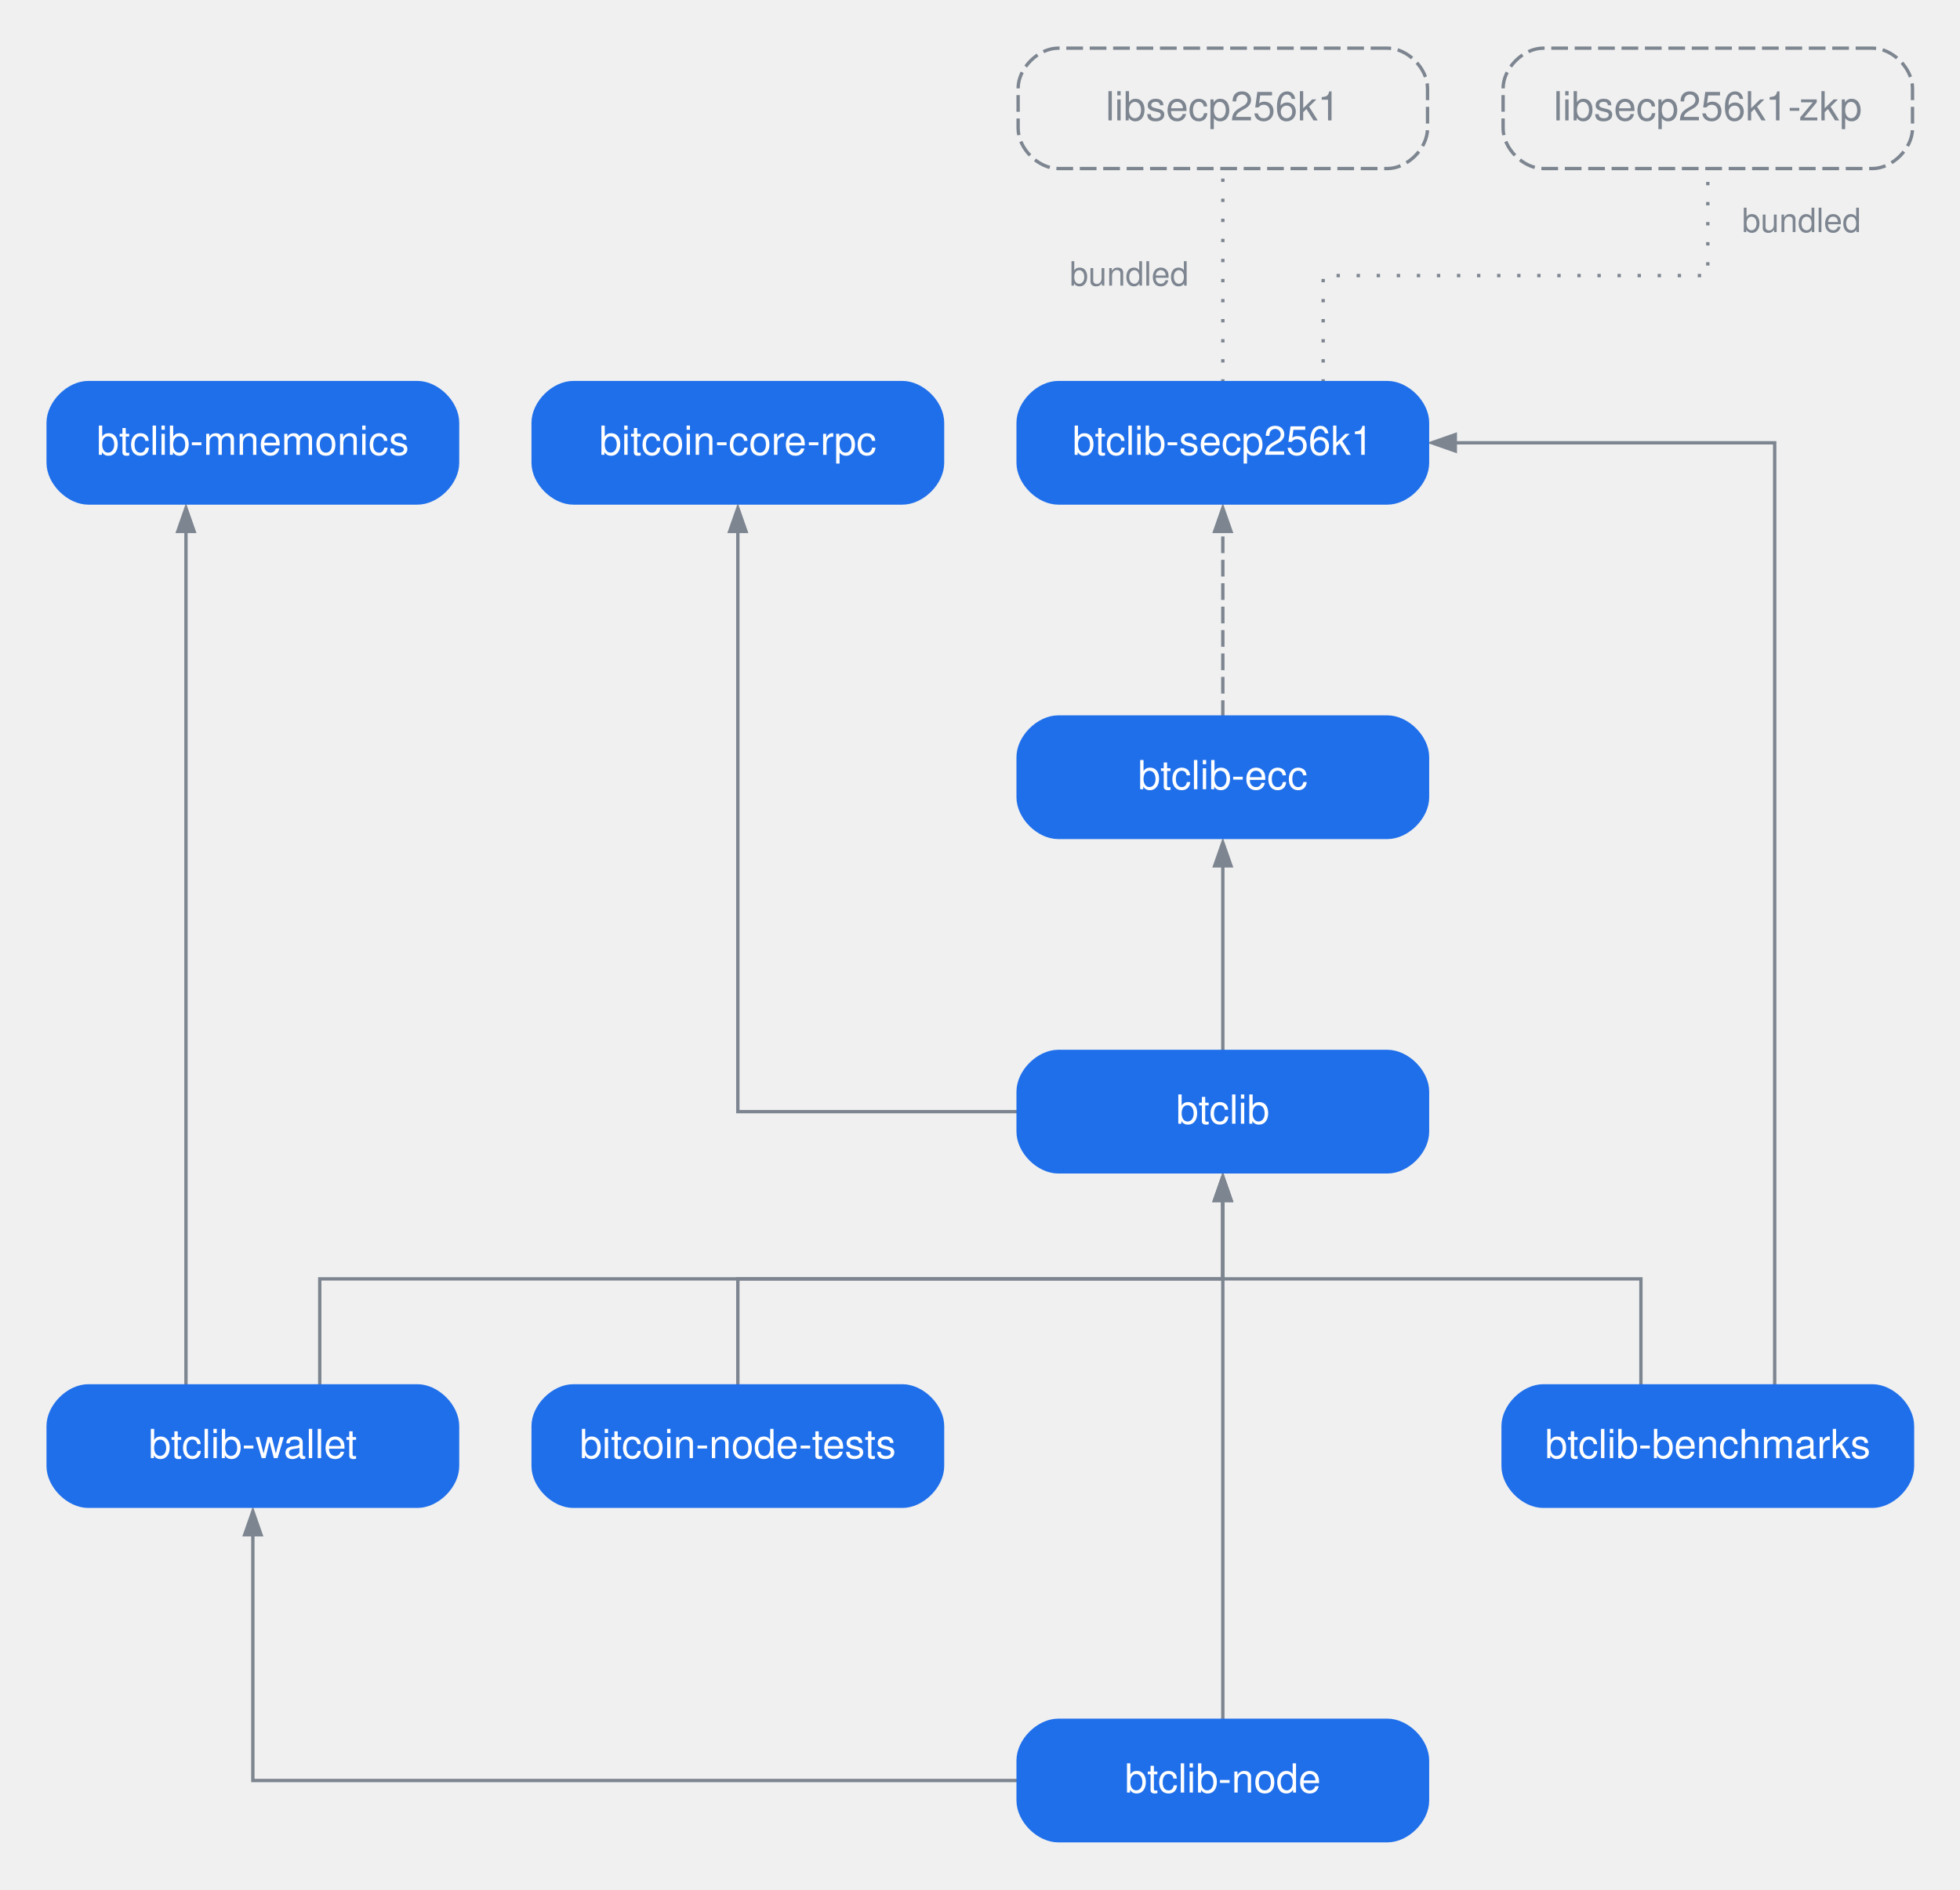
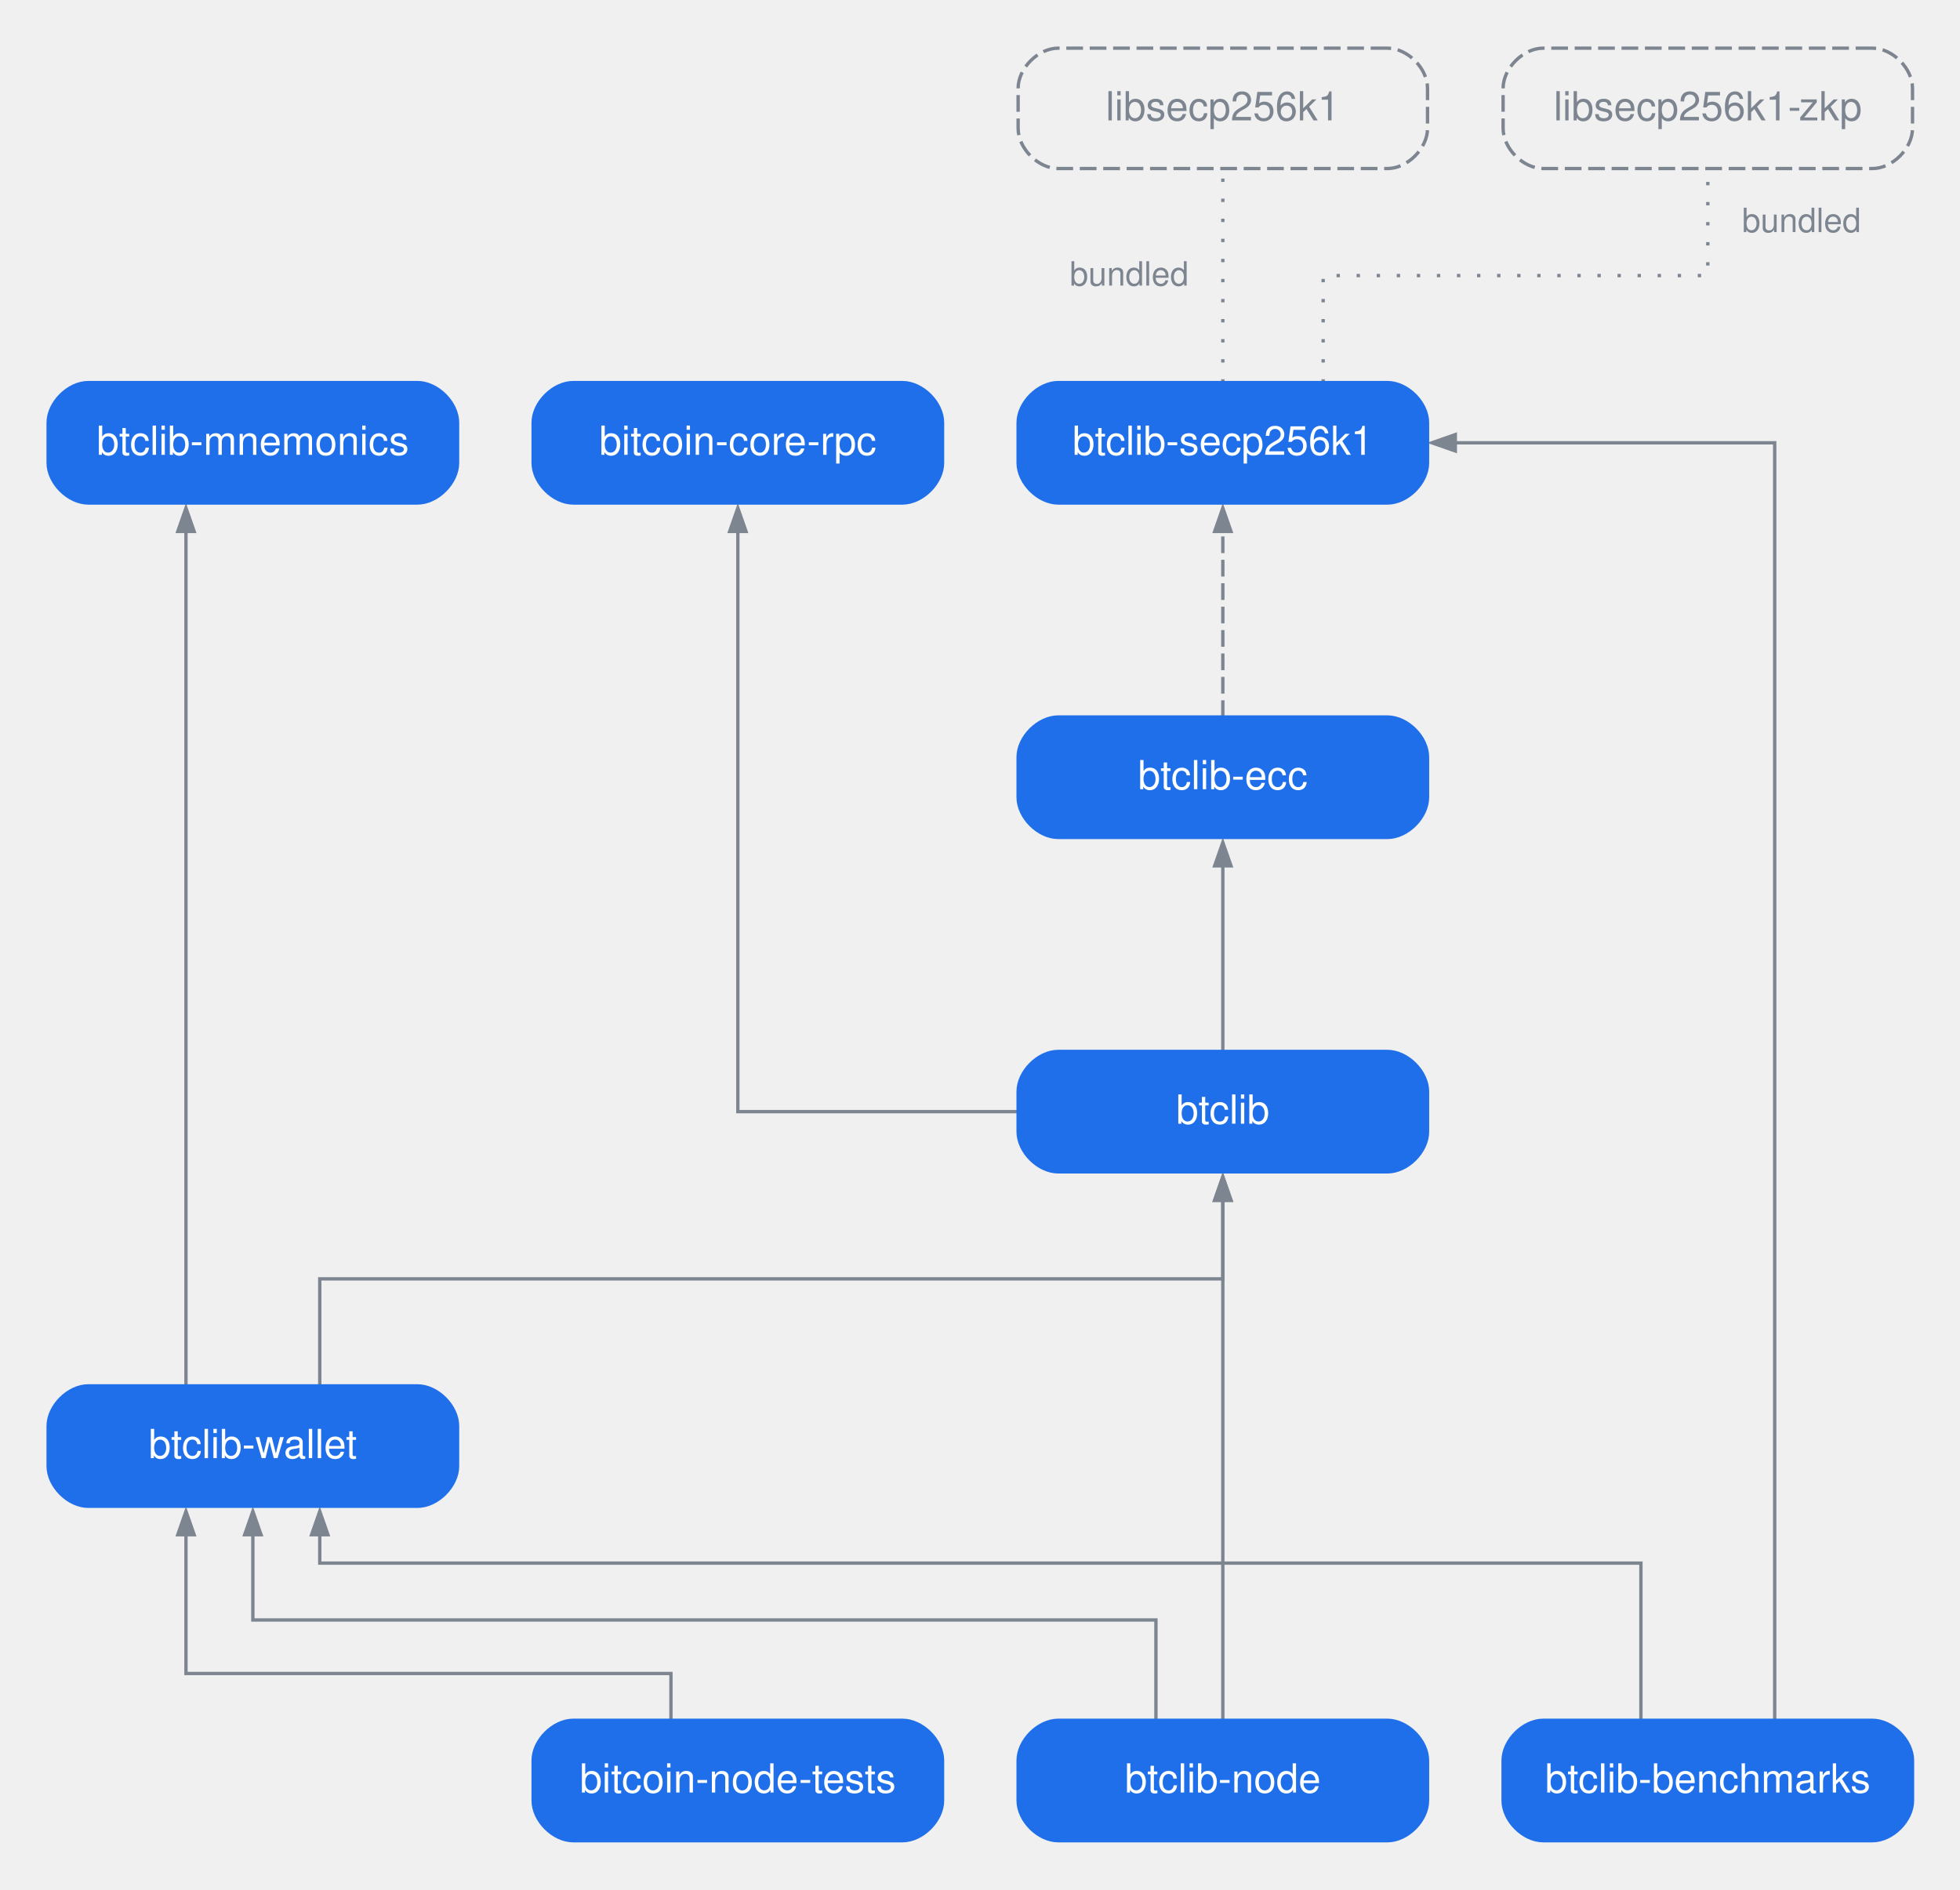
<svg xmlns="http://www.w3.org/2000/svg" width="586pt" height="565pt" viewBox="0.00 0.00 586.00 565.00">
  <g id="graph0" class="graph" transform="scale(1 1) rotate(0) translate(14.4 550.4)">
    <g id="edge1" class="edge">
      <path fill="none" stroke="#7d8590" stroke-dasharray="1,5" d="M351.2,-436C351.2,-436 351.2,-500 351.2,-500" />
      <text xml:space="preserve" text-anchor="middle" x="323.2" y="-465" font-family="Helvetica,sans-Serif" font-size="10.00" fill="#7d8590">bundled</text>
    </g>
    <g id="edge2" class="edge">
      <path fill="none" stroke="#7d8590" stroke-dasharray="1,5" d="M381.2,-436C381.2,-436 381.2,-468 381.2,-468 381.2,-468 496.2,-468 496.2,-468 496.2,-468 496.2,-500 496.2,-500" />
      <text xml:space="preserve" text-anchor="middle" x="524.2" y="-481" font-family="Helvetica,sans-Serif" font-size="10.00" fill="#7d8590">bundled</text>
    </g>
    <g id="edge3" class="edge">
      <path fill="none" stroke="#7d8590" stroke-dasharray="5,2" d="M351.2,-336C351.2,-336 351.2,-393 351.2,-393" />
      <polygon fill="#7d8590" stroke="#7d8590" points="348.75,-391.49 351.2,-398.49 353.65,-391.49 348.75,-391.49" />
    </g>
    <g id="edge5" class="edge">
      <path fill="none" stroke="#7d8590" d="M290.2,-218C290.2,-218 206.2,-218 206.2,-218 206.2,-218 206.2,-393 206.2,-393" />
      <polygon fill="#7d8590" stroke="#7d8590" points="203.75,-391.49 206.2,-398.49 208.65,-391.49 203.75,-391.49" />
    </g>
    <g id="edge4" class="edge">
      <path fill="none" stroke="#7d8590" d="M351.2,-236C351.2,-236 351.2,-293 351.2,-293" />
      <polygon fill="#7d8590" stroke="#7d8590" points="348.75,-291.49 351.2,-298.49 353.65,-291.49 348.75,-291.49" />
    </g>
    <g id="edge12" class="edge">
      <path fill="none" stroke="#7d8590" d="M41.2,-136C41.2,-136 41.2,-393 41.2,-393" />
      <polygon fill="#7d8590" stroke="#7d8590" points="38.75,-391.49 41.2,-398.49 43.65,-391.49 38.75,-391.49" />
    </g>
    <g id="edge6" class="edge">
      <path fill="none" stroke="#7d8590" d="M81.2,-136C81.2,-136 81.2,-168 81.2,-168 81.2,-168 351.2,-168 351.2,-168 351.2,-168 351.2,-193 351.2,-193" />
      <polygon fill="#7d8590" stroke="#7d8590" points="348.75,-191.49 351.2,-198.49 353.65,-191.49 348.75,-191.49" />
    </g>
    <g id="edge7" class="edge">
-       <path fill="none" stroke="#7d8590" d="M206.2,-136C206.2,-136 206.2,-168 206.2,-168 206.2,-168 351.2,-168 351.2,-168 351.2,-168 351.2,-193 351.2,-193" />
-       <polygon fill="#7d8590" stroke="#7d8590" points="348.75,-191.49 351.2,-198.49 353.65,-191.49 348.75,-191.49" />
+       <path fill="none" stroke="#7d8590" d="M186.2,-36C186.2,-36 186.2,-50 186.2,-50 186.2,-50 41.2,-50 41.2,-50 41.2,-50 41.2,-93 41.2,-93" />
+       <polygon fill="#7d8590" stroke="#7d8590" points="38.75,-91.49 41.2,-98.49 43.65,-91.49 38.75,-91.49" />
    </g>
    <g id="edge11" class="edge">
-       <path fill="none" stroke="#7d8590" d="M516.2,-136C516.2,-136 516.2,-418 516.2,-418 516.2,-418 419.2,-418 419.2,-418" />
+       <path fill="none" stroke="#7d8590" d="M516.2,-36C516.2,-36 516.2,-418 516.2,-418 516.2,-418 419.2,-418 419.2,-418" />
      <polygon fill="#7d8590" stroke="#7d8590" points="420.71,-415.55 413.71,-418 420.71,-420.45 420.71,-415.55" />
    </g>
    <g id="edge10" class="edge">
-       <path fill="none" stroke="#7d8590" d="M476.2,-136C476.2,-136 476.2,-168 476.2,-168 476.2,-168 351.2,-168 351.2,-168 351.2,-168 351.2,-193 351.2,-193" />
-       <polygon fill="#7d8590" stroke="#7d8590" points="348.75,-191.49 351.2,-198.49 353.65,-191.49 348.75,-191.49" />
+       <path fill="none" stroke="#7d8590" d="M476.2,-36C476.2,-36 476.2,-83 476.2,-83 476.2,-83 81.2,-83 81.2,-83 81.2,-83 81.2,-93 81.2,-93" />
+       <polygon fill="#7d8590" stroke="#7d8590" points="78.75,-91.49 81.2,-98.49 83.65,-91.49 78.75,-91.49" />
    </g>
    <g id="edge8" class="edge">
      <path fill="none" stroke="#7d8590" d="M351.2,-36C351.2,-36 351.2,-193 351.2,-193" />
      <polygon fill="#7d8590" stroke="#7d8590" points="348.75,-191.49 351.2,-198.49 353.65,-191.49 348.75,-191.49" />
    </g>
    <g id="edge9" class="edge">
-       <path fill="none" stroke="#7d8590" d="M290.2,-18C290.2,-18 61.2,-18 61.2,-18 61.2,-18 61.2,-93 61.2,-93" />
+       <path fill="none" stroke="#7d8590" d="M331.2,-36C331.2,-36 331.2,-66 331.2,-66 331.2,-66 61.2,-66 61.2,-66 61.2,-66 61.2,-93 61.2,-93" />
      <polygon fill="#7d8590" stroke="#7d8590" points="58.75,-91.49 61.2,-98.49 63.65,-91.49 58.75,-91.49" />
    </g>
    <g id="node1" class="node">
      <path fill="none" stroke="#7d8590" stroke-dasharray="5,2" d="M400.4,-536C400.4,-536 302,-536 302,-536 296,-536 290,-530 290,-524 290,-524 290,-512 290,-512 290,-506 296,-500 302,-500 302,-500 400.4,-500 400.4,-500 406.4,-500 412.4,-506 412.4,-512 412.4,-512 412.4,-524 412.4,-524 412.4,-530 406.4,-536 400.4,-536" />
      <text xml:space="preserve" text-anchor="middle" x="351.2" y="-514.4" font-family="Helvetica,sans-Serif" font-size="12.00" fill="#7d8590">libsecp256k1</text>
    </g>
    <g id="node2" class="node">
      <path fill="none" stroke="#7d8590" stroke-dasharray="5,2" d="M545.4,-536C545.4,-536 447,-536 447,-536 441,-536 435,-530 435,-524 435,-524 435,-512 435,-512 435,-506 441,-500 447,-500 447,-500 545.4,-500 545.4,-500 551.4,-500 557.4,-506 557.4,-512 557.4,-512 557.4,-524 557.4,-524 557.4,-530 551.4,-536 545.4,-536" />
      <text xml:space="preserve" text-anchor="middle" x="496.2" y="-514.4" font-family="Helvetica,sans-Serif" font-size="12.00" fill="#7d8590">libsecp256k1-zkp</text>
    </g>
    <g id="node3" class="node">
      <path fill="#1f6feb" stroke="#1f6feb" d="M110.4,-436C110.4,-436 12,-436 12,-436 6,-436 0,-430 0,-424 0,-424 0,-412 0,-412 0,-406 6,-400 12,-400 12,-400 110.4,-400 110.4,-400 116.4,-400 122.4,-406 122.4,-412 122.4,-412 122.4,-424 122.4,-424 122.4,-430 116.4,-436 110.4,-436" />
      <text xml:space="preserve" text-anchor="middle" x="61.2" y="-414.4" font-family="Helvetica,sans-Serif" font-size="12.00" fill="#ffffff">btclib-mnemonics</text>
    </g>
    <g id="node4" class="node">
      <path fill="#1f6feb" stroke="#1f6feb" d="M255.4,-436C255.4,-436 157,-436 157,-436 151,-436 145,-430 145,-424 145,-424 145,-412 145,-412 145,-406 151,-400 157,-400 157,-400 255.4,-400 255.4,-400 261.4,-400 267.4,-406 267.4,-412 267.4,-412 267.4,-424 267.4,-424 267.4,-430 261.4,-436 255.4,-436" />
      <text xml:space="preserve" text-anchor="middle" x="206.2" y="-414.4" font-family="Helvetica,sans-Serif" font-size="12.00" fill="#ffffff">bitcoin-core-rpc</text>
    </g>
    <g id="node5" class="node">
      <path fill="#1f6feb" stroke="#1f6feb" d="M400.4,-436C400.4,-436 302,-436 302,-436 296,-436 290,-430 290,-424 290,-424 290,-412 290,-412 290,-406 296,-400 302,-400 302,-400 400.4,-400 400.4,-400 406.4,-400 412.4,-406 412.4,-412 412.4,-412 412.4,-424 412.4,-424 412.4,-430 406.4,-436 400.4,-436" />
      <text xml:space="preserve" text-anchor="middle" x="351.2" y="-414.4" font-family="Helvetica,sans-Serif" font-size="12.00" fill="#ffffff">btclib-secp256k1</text>
    </g>
    <g id="node6" class="node">
      <path fill="#1f6feb" stroke="#1f6feb" d="M400.4,-336C400.4,-336 302,-336 302,-336 296,-336 290,-330 290,-324 290,-324 290,-312 290,-312 290,-306 296,-300 302,-300 302,-300 400.4,-300 400.4,-300 406.4,-300 412.4,-306 412.4,-312 412.4,-312 412.4,-324 412.4,-324 412.4,-330 406.4,-336 400.4,-336" />
      <text xml:space="preserve" text-anchor="middle" x="351.2" y="-314.4" font-family="Helvetica,sans-Serif" font-size="12.00" fill="#ffffff">btclib-ecc</text>
    </g>
    <g id="node7" class="node">
      <path fill="#1f6feb" stroke="#1f6feb" d="M400.4,-236C400.4,-236 302,-236 302,-236 296,-236 290,-230 290,-224 290,-224 290,-212 290,-212 290,-206 296,-200 302,-200 302,-200 400.4,-200 400.4,-200 406.4,-200 412.4,-206 412.4,-212 412.4,-212 412.4,-224 412.4,-224 412.4,-230 406.4,-236 400.4,-236" />
      <text xml:space="preserve" text-anchor="middle" x="351.2" y="-214.4" font-family="Helvetica,sans-Serif" font-size="12.00" fill="#ffffff">btclib</text>
    </g>
    <g id="node8" class="node">
      <path fill="#1f6feb" stroke="#1f6feb" d="M110.4,-136C110.4,-136 12,-136 12,-136 6,-136 0,-130 0,-124 0,-124 0,-112 0,-112 0,-106 6,-100 12,-100 12,-100 110.4,-100 110.4,-100 116.4,-100 122.4,-106 122.4,-112 122.4,-112 122.4,-124 122.4,-124 122.4,-130 116.4,-136 110.4,-136" />
      <text xml:space="preserve" text-anchor="middle" x="61.2" y="-114.4" font-family="Helvetica,sans-Serif" font-size="12.00" fill="#ffffff">btclib-wallet</text>
    </g>
    <g id="node9" class="node">
-       <path fill="#1f6feb" stroke="#1f6feb" d="M255.4,-136C255.4,-136 157,-136 157,-136 151,-136 145,-130 145,-124 145,-124 145,-112 145,-112 145,-106 151,-100 157,-100 157,-100 255.4,-100 255.4,-100 261.4,-100 267.4,-106 267.4,-112 267.4,-112 267.4,-124 267.4,-124 267.4,-130 261.4,-136 255.4,-136" />
-       <text xml:space="preserve" text-anchor="middle" x="206.2" y="-114.4" font-family="Helvetica,sans-Serif" font-size="12.00" fill="#ffffff">bitcoin-node-tests</text>
+       <path fill="#1f6feb" stroke="#1f6feb" d="M255.4,-36C255.4,-36 157,-36 157,-36 151,-36 145,-30 145,-24 145,-24 145,-12 145,-12 145,-6 151,0 157,0 157,0 255.4,0 255.4,0 261.4,0 267.4,-6 267.4,-12 267.4,-12 267.4,-24 267.4,-24 267.4,-30 261.4,-36 255.4,-36" />
+       <text xml:space="preserve" text-anchor="middle" x="206.2" y="-14.4" font-family="Helvetica,sans-Serif" font-size="12.00" fill="#ffffff">bitcoin-node-tests</text>
    </g>
    <g id="node10" class="node">
-       <path fill="#1f6feb" stroke="#1f6feb" d="M545.4,-136C545.4,-136 447,-136 447,-136 441,-136 435,-130 435,-124 435,-124 435,-112 435,-112 435,-106 441,-100 447,-100 447,-100 545.4,-100 545.4,-100 551.4,-100 557.4,-106 557.4,-112 557.4,-112 557.4,-124 557.4,-124 557.4,-130 551.4,-136 545.4,-136" />
-       <text xml:space="preserve" text-anchor="middle" x="496.2" y="-114.4" font-family="Helvetica,sans-Serif" font-size="12.00" fill="#ffffff">btclib-benchmarks</text>
+       <path fill="#1f6feb" stroke="#1f6feb" d="M545.4,-36C545.4,-36 447,-36 447,-36 441,-36 435,-30 435,-24 435,-24 435,-12 435,-12 435,-6 441,0 447,0 447,0 545.4,0 545.4,0 551.4,0 557.4,-6 557.4,-12 557.4,-12 557.4,-24 557.4,-24 557.4,-30 551.4,-36 545.4,-36" />
+       <text xml:space="preserve" text-anchor="middle" x="496.2" y="-14.4" font-family="Helvetica,sans-Serif" font-size="12.00" fill="#ffffff">btclib-benchmarks</text>
    </g>
    <g id="node11" class="node">
      <path fill="#1f6feb" stroke="#1f6feb" d="M400.4,-36C400.4,-36 302,-36 302,-36 296,-36 290,-30 290,-24 290,-24 290,-12 290,-12 290,-6 296,0 302,0 302,0 400.4,0 400.4,0 406.4,0 412.4,-6 412.4,-12 412.4,-12 412.4,-24 412.4,-24 412.4,-30 406.4,-36 400.4,-36" />
      <text xml:space="preserve" text-anchor="middle" x="351.2" y="-14.4" font-family="Helvetica,sans-Serif" font-size="12.00" fill="#ffffff">btclib-node</text>
    </g>
  </g>
</svg>
